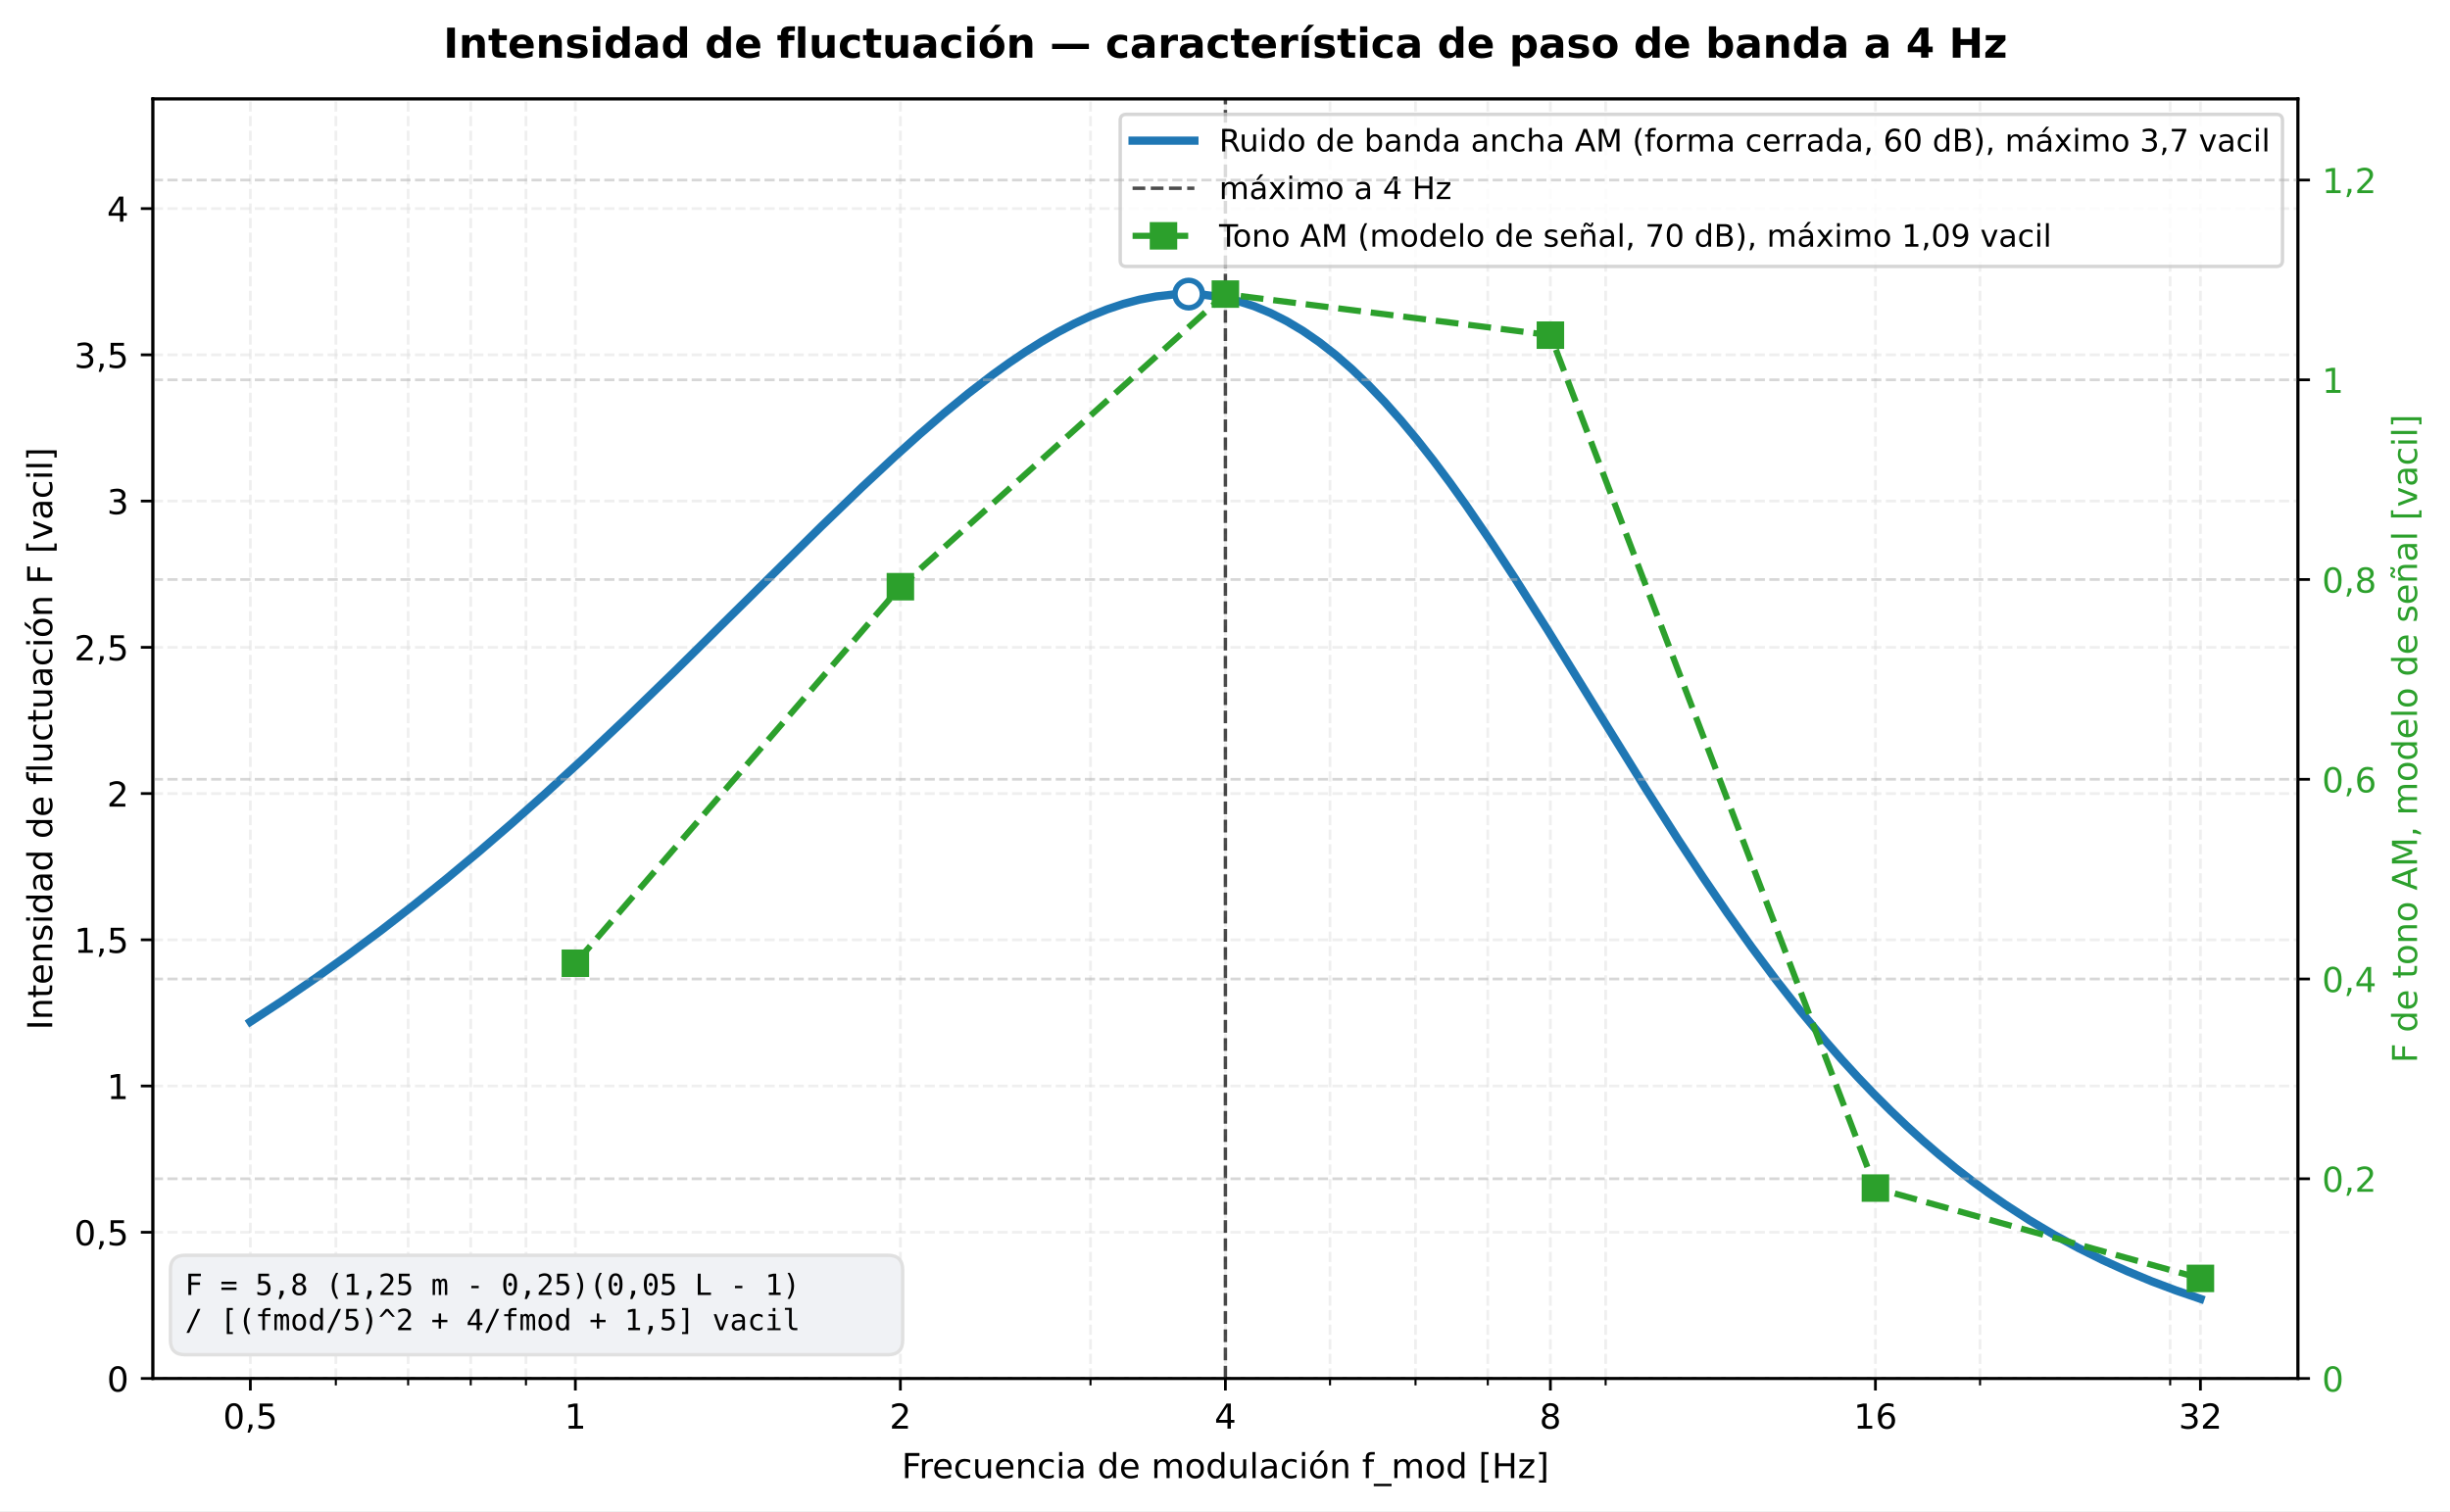
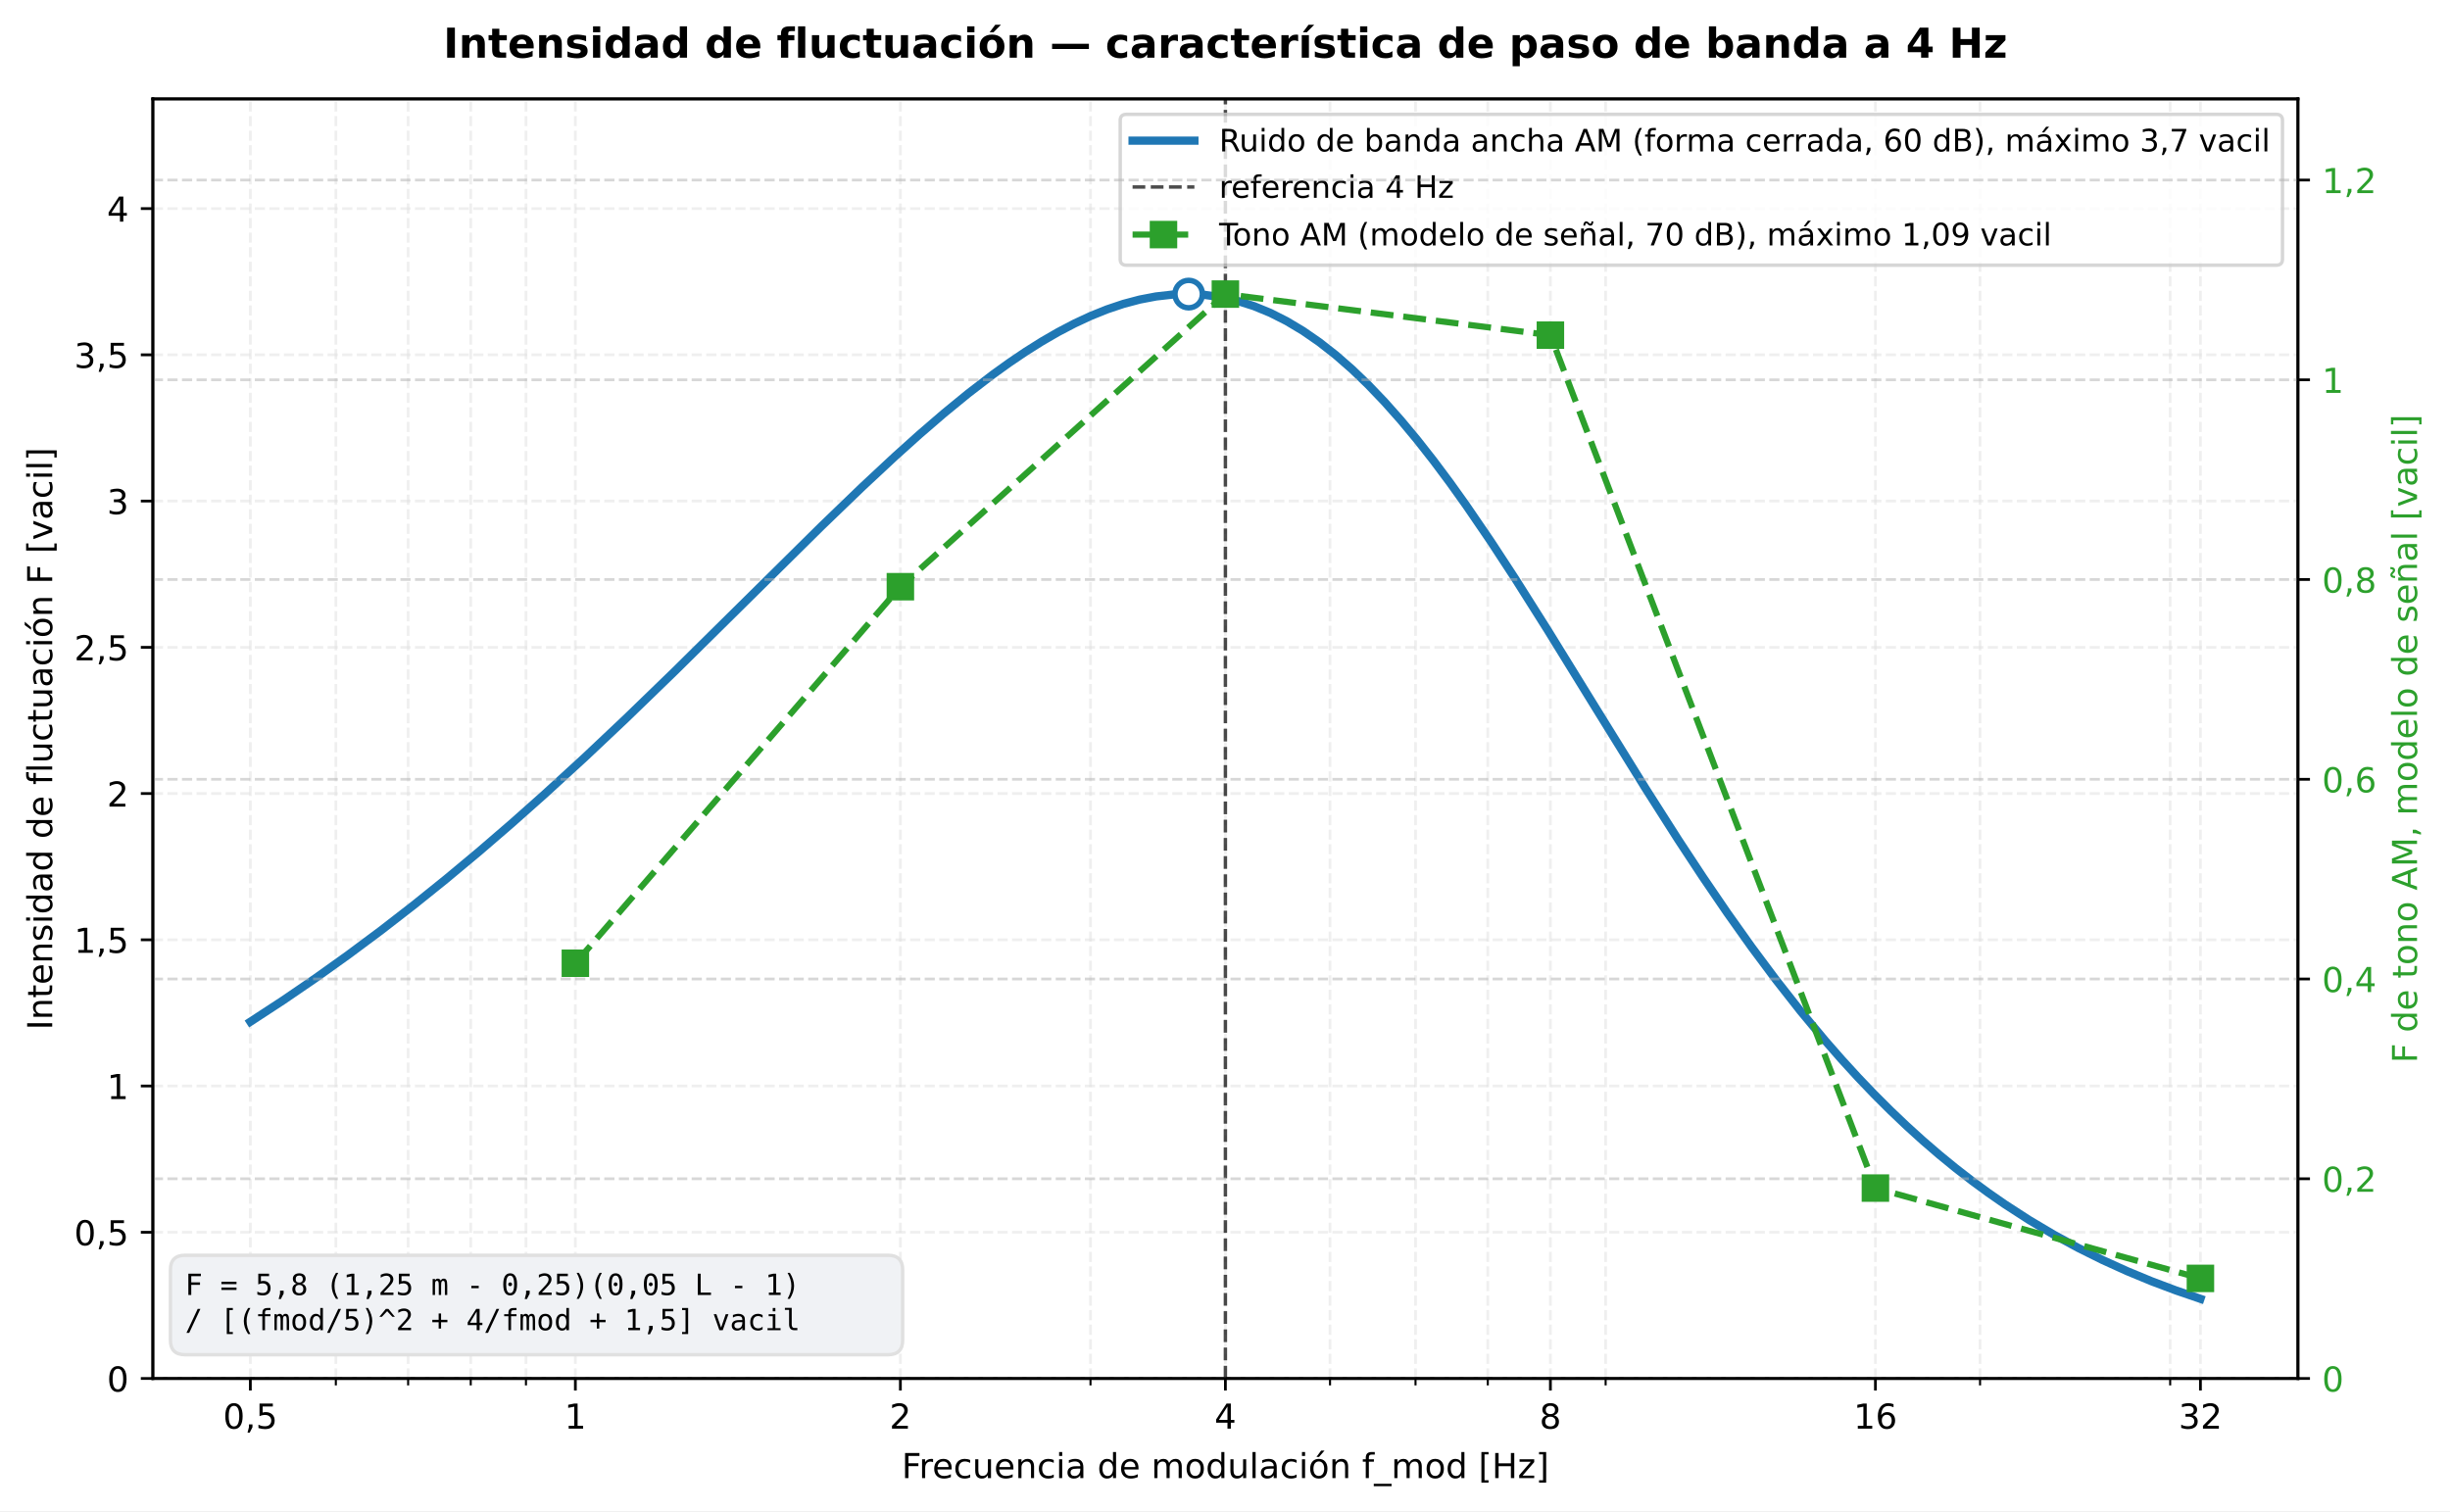
<svg xmlns="http://www.w3.org/2000/svg" xmlns:xlink="http://www.w3.org/1999/xlink" width="713.333pt" height="439.997pt" viewBox="0 0 713.333 439.997" version="1.1">
  <defs>
    <style type="text/css">*{stroke-linejoin: round; stroke-linecap: butt}</style>
  </defs>
  <g id="figure_1">
    <g id="patch_1">
      <path d="M -0 439.997  L 713.333 439.997  L 713.333 0  L -0 0  z " style="fill: #ffffff" />
    </g>
    <g id="axes_1">
      <g id="patch_2">
        <path d="M 44.504 401.396  L 669.059 401.396  L 669.059 28.798  L 44.504 28.798  z " style="fill: #ffffff" />
      </g>
      <g id="matplotlib.axis_1">
        <g id="xtick_1">
          <g id="line2d_1">
            <path d="M 72.893 401.396  L 72.893 28.798  " clip-path="url(#p7f0375e1a9)" style="fill: none; stroke-dasharray: 2.96,1.28; stroke-dashoffset: 0; stroke: #e0e0e0; stroke-opacity: 0.5; stroke-width: 0.8" />
          </g>
          <g id="line2d_2">
            <defs>
              <path id="m3d27035b55" d="M 0 0  L 0 3.5  " style="stroke: #000000; stroke-width: 0.8" />
            </defs>
            <g>
              <use xlink:href="#m3d27035b55" x="72.893" y="401.396" style="stroke: #000000; stroke-width: 0.8" />
            </g>
          </g>
          <g id="text_1">
            <text style="font-size: 10px; font-family: 'DejaVu Sans', 'Bitstream Vera Sans', 'Computer Modern Sans Serif', 'Lucida Grande', 'Verdana', 'Geneva', 'Lucid', 'Arial', 'Helvetica', 'Avant Garde', sans-serif; text-anchor: middle" x="72.893" y="415.993" transform="rotate(-0 72.89278 415.9934)">0,5</text>
          </g>
        </g>
        <g id="xtick_2">
          <g id="line2d_3">
            <path d="M 167.522 401.396  L 167.522 28.798  " clip-path="url(#p7f0375e1a9)" style="fill: none; stroke-dasharray: 2.96,1.28; stroke-dashoffset: 0; stroke: #e0e0e0; stroke-opacity: 0.5; stroke-width: 0.8" />
          </g>
          <g id="line2d_4">
            <g>
              <use xlink:href="#m3d27035b55" x="167.522" y="401.396" style="stroke: #000000; stroke-width: 0.8" />
            </g>
          </g>
          <g id="text_2">
            <text style="font-size: 10px; font-family: 'DejaVu Sans', 'Bitstream Vera Sans', 'Computer Modern Sans Serif', 'Lucida Grande', 'Verdana', 'Geneva', 'Lucid', 'Arial', 'Helvetica', 'Avant Garde', sans-serif; text-anchor: middle" x="167.522" y="415.993" transform="rotate(-0 167.5224 415.9934)">1</text>
          </g>
        </g>
        <g id="xtick_3">
          <g id="line2d_5">
            <path d="M 262.152 401.396  L 262.152 28.798  " clip-path="url(#p7f0375e1a9)" style="fill: none; stroke-dasharray: 2.96,1.28; stroke-dashoffset: 0; stroke: #e0e0e0; stroke-opacity: 0.5; stroke-width: 0.8" />
          </g>
          <g id="line2d_6">
            <g>
              <use xlink:href="#m3d27035b55" x="262.152" y="401.396" style="stroke: #000000; stroke-width: 0.8" />
            </g>
          </g>
          <g id="text_3">
            <text style="font-size: 10px; font-family: 'DejaVu Sans', 'Bitstream Vera Sans', 'Computer Modern Sans Serif', 'Lucida Grande', 'Verdana', 'Geneva', 'Lucid', 'Arial', 'Helvetica', 'Avant Garde', sans-serif; text-anchor: middle" x="262.152" y="415.993" transform="rotate(-0 262.152 415.9934)">2</text>
          </g>
        </g>
        <g id="xtick_4">
          <g id="line2d_7">
            <path d="M 356.782 401.396  L 356.782 28.798  " clip-path="url(#p7f0375e1a9)" style="fill: none; stroke-dasharray: 2.96,1.28; stroke-dashoffset: 0; stroke: #e0e0e0; stroke-opacity: 0.5; stroke-width: 0.8" />
          </g>
          <g id="line2d_8">
            <g>
              <use xlink:href="#m3d27035b55" x="356.782" y="401.396" style="stroke: #000000; stroke-width: 0.8" />
            </g>
          </g>
          <g id="text_4">
            <text style="font-size: 10px; font-family: 'DejaVu Sans', 'Bitstream Vera Sans', 'Computer Modern Sans Serif', 'Lucida Grande', 'Verdana', 'Geneva', 'Lucid', 'Arial', 'Helvetica', 'Avant Garde', sans-serif; text-anchor: middle" x="356.782" y="415.993" transform="rotate(-0 356.7816 415.9934)">4</text>
          </g>
        </g>
        <g id="xtick_5">
          <g id="line2d_9">
            <path d="M 451.411 401.396  L 451.411 28.798  " clip-path="url(#p7f0375e1a9)" style="fill: none; stroke-dasharray: 2.96,1.28; stroke-dashoffset: 0; stroke: #e0e0e0; stroke-opacity: 0.5; stroke-width: 0.8" />
          </g>
          <g id="line2d_10">
            <g>
              <use xlink:href="#m3d27035b55" x="451.411" y="401.396" style="stroke: #000000; stroke-width: 0.8" />
            </g>
          </g>
          <g id="text_5">
            <text style="font-size: 10px; font-family: 'DejaVu Sans', 'Bitstream Vera Sans', 'Computer Modern Sans Serif', 'Lucida Grande', 'Verdana', 'Geneva', 'Lucid', 'Arial', 'Helvetica', 'Avant Garde', sans-serif; text-anchor: middle" x="451.411" y="415.993" transform="rotate(-0 451.4112 415.9934)">8</text>
          </g>
        </g>
        <g id="xtick_6">
          <g id="line2d_11">
            <path d="M 546.041 401.396  L 546.041 28.798  " clip-path="url(#p7f0375e1a9)" style="fill: none; stroke-dasharray: 2.96,1.28; stroke-dashoffset: 0; stroke: #e0e0e0; stroke-opacity: 0.5; stroke-width: 0.8" />
          </g>
          <g id="line2d_12">
            <g>
              <use xlink:href="#m3d27035b55" x="546.041" y="401.396" style="stroke: #000000; stroke-width: 0.8" />
            </g>
          </g>
          <g id="text_6">
            <text style="font-size: 10px; font-family: 'DejaVu Sans', 'Bitstream Vera Sans', 'Computer Modern Sans Serif', 'Lucida Grande', 'Verdana', 'Geneva', 'Lucid', 'Arial', 'Helvetica', 'Avant Garde', sans-serif; text-anchor: middle" x="546.041" y="415.993" transform="rotate(-0 546.0407 415.9934)">16</text>
          </g>
        </g>
        <g id="xtick_7">
          <g id="line2d_13">
            <path d="M 640.67 401.396  L 640.67 28.798  " clip-path="url(#p7f0375e1a9)" style="fill: none; stroke-dasharray: 2.96,1.28; stroke-dashoffset: 0; stroke: #e0e0e0; stroke-opacity: 0.5; stroke-width: 0.8" />
          </g>
          <g id="line2d_14">
            <g>
              <use xlink:href="#m3d27035b55" x="640.67" y="401.396" style="stroke: #000000; stroke-width: 0.8" />
            </g>
          </g>
          <g id="text_7">
            <text style="font-size: 10px; font-family: 'DejaVu Sans', 'Bitstream Vera Sans', 'Computer Modern Sans Serif', 'Lucida Grande', 'Verdana', 'Geneva', 'Lucid', 'Arial', 'Helvetica', 'Avant Garde', sans-serif; text-anchor: middle" x="640.67" y="415.993" transform="rotate(-0 640.6703 415.9934)">32</text>
          </g>
        </g>
        <g id="xtick_8">
          <g id="line2d_15">
            <path d="M 97.784 401.396  L 97.784 28.798  " clip-path="url(#p7f0375e1a9)" style="fill: none; stroke-dasharray: 2.96,1.28; stroke-dashoffset: 0; stroke: #e0e0e0; stroke-opacity: 0.5; stroke-width: 0.8" />
          </g>
          <g id="line2d_16">
            <defs>
              <path id="md1b22fa4b4" d="M 0 0  L 0 2  " style="stroke: #000000; stroke-width: 0.6" />
            </defs>
            <g>
              <use xlink:href="#md1b22fa4b4" x="97.784" y="401.396" style="stroke: #000000; stroke-width: 0.6" />
            </g>
          </g>
        </g>
        <g id="xtick_9">
          <g id="line2d_17">
            <path d="M 118.829 401.396  L 118.829 28.798  " clip-path="url(#p7f0375e1a9)" style="fill: none; stroke-dasharray: 2.96,1.28; stroke-dashoffset: 0; stroke: #e0e0e0; stroke-opacity: 0.5; stroke-width: 0.8" />
          </g>
          <g id="line2d_18">
            <g>
              <use xlink:href="#md1b22fa4b4" x="118.829" y="401.396" style="stroke: #000000; stroke-width: 0.6" />
            </g>
          </g>
        </g>
        <g id="xtick_10">
          <g id="line2d_19">
            <path d="M 137.058 401.396  L 137.058 28.798  " clip-path="url(#p7f0375e1a9)" style="fill: none; stroke-dasharray: 2.96,1.28; stroke-dashoffset: 0; stroke: #e0e0e0; stroke-opacity: 0.5; stroke-width: 0.8" />
          </g>
          <g id="line2d_20">
            <g>
              <use xlink:href="#md1b22fa4b4" x="137.058" y="401.396" style="stroke: #000000; stroke-width: 0.6" />
            </g>
          </g>
        </g>
        <g id="xtick_11">
          <g id="line2d_21">
            <path d="M 153.138 401.396  L 153.138 28.798  " clip-path="url(#p7f0375e1a9)" style="fill: none; stroke-dasharray: 2.96,1.28; stroke-dashoffset: 0; stroke: #e0e0e0; stroke-opacity: 0.5; stroke-width: 0.8" />
          </g>
          <g id="line2d_22">
            <g>
              <use xlink:href="#md1b22fa4b4" x="153.138" y="401.396" style="stroke: #000000; stroke-width: 0.6" />
            </g>
          </g>
        </g>
        <g id="xtick_12">
          <g id="line2d_23">
            <path d="M 317.507 401.396  L 317.507 28.798  " clip-path="url(#p7f0375e1a9)" style="fill: none; stroke-dasharray: 2.96,1.28; stroke-dashoffset: 0; stroke: #e0e0e0; stroke-opacity: 0.5; stroke-width: 0.8" />
          </g>
          <g id="line2d_24">
            <g>
              <use xlink:href="#md1b22fa4b4" x="317.507" y="401.396" style="stroke: #000000; stroke-width: 0.6" />
            </g>
          </g>
        </g>
        <g id="xtick_13">
          <g id="line2d_25">
            <path d="M 387.245 401.396  L 387.245 28.798  " clip-path="url(#p7f0375e1a9)" style="fill: none; stroke-dasharray: 2.96,1.28; stroke-dashoffset: 0; stroke: #e0e0e0; stroke-opacity: 0.5; stroke-width: 0.8" />
          </g>
          <g id="line2d_26">
            <g>
              <use xlink:href="#md1b22fa4b4" x="387.245" y="401.396" style="stroke: #000000; stroke-width: 0.6" />
            </g>
          </g>
        </g>
        <g id="xtick_14">
          <g id="line2d_27">
            <path d="M 412.136 401.396  L 412.136 28.798  " clip-path="url(#p7f0375e1a9)" style="fill: none; stroke-dasharray: 2.96,1.28; stroke-dashoffset: 0; stroke: #e0e0e0; stroke-opacity: 0.5; stroke-width: 0.8" />
          </g>
          <g id="line2d_28">
            <g>
              <use xlink:href="#md1b22fa4b4" x="412.136" y="401.396" style="stroke: #000000; stroke-width: 0.6" />
            </g>
          </g>
        </g>
        <g id="xtick_15">
          <g id="line2d_29">
            <path d="M 433.181 401.396  L 433.181 28.798  " clip-path="url(#p7f0375e1a9)" style="fill: none; stroke-dasharray: 2.96,1.28; stroke-dashoffset: 0; stroke: #e0e0e0; stroke-opacity: 0.5; stroke-width: 0.8" />
          </g>
          <g id="line2d_30">
            <g>
              <use xlink:href="#md1b22fa4b4" x="433.181" y="401.396" style="stroke: #000000; stroke-width: 0.6" />
            </g>
          </g>
        </g>
        <g id="xtick_16">
          <g id="line2d_31">
            <path d="M 467.491 401.396  L 467.491 28.798  " clip-path="url(#p7f0375e1a9)" style="fill: none; stroke-dasharray: 2.96,1.28; stroke-dashoffset: 0; stroke: #e0e0e0; stroke-opacity: 0.5; stroke-width: 0.8" />
          </g>
          <g id="line2d_32">
            <g>
              <use xlink:href="#md1b22fa4b4" x="467.491" y="401.396" style="stroke: #000000; stroke-width: 0.6" />
            </g>
          </g>
        </g>
        <g id="xtick_17">
          <g id="line2d_33">
            <path d="M 576.505 401.396  L 576.505 28.798  " clip-path="url(#p7f0375e1a9)" style="fill: none; stroke-dasharray: 2.96,1.28; stroke-dashoffset: 0; stroke: #e0e0e0; stroke-opacity: 0.5; stroke-width: 0.8" />
          </g>
          <g id="line2d_34">
            <g>
              <use xlink:href="#md1b22fa4b4" x="576.505" y="401.396" style="stroke: #000000; stroke-width: 0.6" />
            </g>
          </g>
        </g>
        <g id="xtick_18">
          <g id="line2d_35">
            <path d="M 631.859 401.396  L 631.859 28.798  " clip-path="url(#p7f0375e1a9)" style="fill: none; stroke-dasharray: 2.96,1.28; stroke-dashoffset: 0; stroke: #e0e0e0; stroke-opacity: 0.5; stroke-width: 0.8" />
          </g>
          <g id="line2d_36">
            <g>
              <use xlink:href="#md1b22fa4b4" x="631.859" y="401.396" style="stroke: #000000; stroke-width: 0.6" />
            </g>
          </g>
        </g>
        <g id="text_8">
          <text style="font-size: 10px; font-family: 'DejaVu Sans', 'Bitstream Vera Sans', 'Computer Modern Sans Serif', 'Lucida Grande', 'Verdana', 'Geneva', 'Lucid', 'Arial', 'Helvetica', 'Avant Garde', sans-serif; text-anchor: middle" x="356.782" y="430.394" transform="rotate(-0 356.7816 430.3942)">Frecuencia de modulación f_mod [Hz]</text>
        </g>
      </g>
      <g id="matplotlib.axis_2">
        <g id="ytick_1">
          <g id="line2d_37">
            <path d="M 44.504 401.396  L 669.059 401.396  " clip-path="url(#p7f0375e1a9)" style="fill: none; stroke-dasharray: 2.96,1.28; stroke-dashoffset: 0; stroke: #e0e0e0; stroke-opacity: 0.5; stroke-width: 0.8" />
          </g>
          <g id="line2d_38">
            <defs>
              <path id="mef640d9f3a" d="M 0 0  L -3.5 0  " style="stroke: #000000; stroke-width: 0.8" />
            </defs>
            <g>
              <use xlink:href="#mef640d9f3a" x="44.504" y="401.396" style="stroke: #000000; stroke-width: 0.8" />
            </g>
          </g>
          <g id="text_9">
            <text style="font-size: 10px; font-family: 'DejaVu Sans', 'Bitstream Vera Sans', 'Computer Modern Sans Serif', 'Lucida Grande', 'Verdana', 'Geneva', 'Lucid', 'Arial', 'Helvetica', 'Avant Garde', sans-serif; text-anchor: end" x="37.504" y="405.195" transform="rotate(-0 37.50391 405.1946)">0</text>
          </g>
        </g>
        <g id="ytick_2">
          <g id="line2d_39">
            <path d="M 44.504 358.813  L 669.059 358.813  " clip-path="url(#p7f0375e1a9)" style="fill: none; stroke-dasharray: 2.96,1.28; stroke-dashoffset: 0; stroke: #e0e0e0; stroke-opacity: 0.5; stroke-width: 0.8" />
          </g>
          <g id="line2d_40">
            <g>
              <use xlink:href="#mef640d9f3a" x="44.504" y="358.813" style="stroke: #000000; stroke-width: 0.8" />
            </g>
          </g>
          <g id="text_10">
            <text style="font-size: 10px; font-family: 'DejaVu Sans', 'Bitstream Vera Sans', 'Computer Modern Sans Serif', 'Lucida Grande', 'Verdana', 'Geneva', 'Lucid', 'Arial', 'Helvetica', 'Avant Garde', sans-serif; text-anchor: end" x="37.504" y="362.612" transform="rotate(-0 37.50391 362.6121)">0,5</text>
          </g>
        </g>
        <g id="ytick_3">
          <g id="line2d_41">
            <path d="M 44.504 316.231  L 669.059 316.231  " clip-path="url(#p7f0375e1a9)" style="fill: none; stroke-dasharray: 2.96,1.28; stroke-dashoffset: 0; stroke: #e0e0e0; stroke-opacity: 0.5; stroke-width: 0.8" />
          </g>
          <g id="line2d_42">
            <g>
              <use xlink:href="#mef640d9f3a" x="44.504" y="316.231" style="stroke: #000000; stroke-width: 0.8" />
            </g>
          </g>
          <g id="text_11">
            <text style="font-size: 10px; font-family: 'DejaVu Sans', 'Bitstream Vera Sans', 'Computer Modern Sans Serif', 'Lucida Grande', 'Verdana', 'Geneva', 'Lucid', 'Arial', 'Helvetica', 'Avant Garde', sans-serif; text-anchor: end" x="37.504" y="320.03" transform="rotate(-0 37.50391 320.0297)">1</text>
          </g>
        </g>
        <g id="ytick_4">
          <g id="line2d_43">
            <path d="M 44.504 273.648  L 669.059 273.648  " clip-path="url(#p7f0375e1a9)" style="fill: none; stroke-dasharray: 2.96,1.28; stroke-dashoffset: 0; stroke: #e0e0e0; stroke-opacity: 0.5; stroke-width: 0.8" />
          </g>
          <g id="line2d_44">
            <g>
              <use xlink:href="#mef640d9f3a" x="44.504" y="273.648" style="stroke: #000000; stroke-width: 0.8" />
            </g>
          </g>
          <g id="text_12">
            <text style="font-size: 10px; font-family: 'DejaVu Sans', 'Bitstream Vera Sans', 'Computer Modern Sans Serif', 'Lucida Grande', 'Verdana', 'Geneva', 'Lucid', 'Arial', 'Helvetica', 'Avant Garde', sans-serif; text-anchor: end" x="37.504" y="277.447" transform="rotate(-0 37.50391 277.4472)">1,5</text>
          </g>
        </g>
        <g id="ytick_5">
          <g id="line2d_45">
            <path d="M 44.504 231.066  L 669.059 231.066  " clip-path="url(#p7f0375e1a9)" style="fill: none; stroke-dasharray: 2.96,1.28; stroke-dashoffset: 0; stroke: #e0e0e0; stroke-opacity: 0.5; stroke-width: 0.8" />
          </g>
          <g id="line2d_46">
            <g>
              <use xlink:href="#mef640d9f3a" x="44.504" y="231.066" style="stroke: #000000; stroke-width: 0.8" />
            </g>
          </g>
          <g id="text_13">
            <text style="font-size: 10px; font-family: 'DejaVu Sans', 'Bitstream Vera Sans', 'Computer Modern Sans Serif', 'Lucida Grande', 'Verdana', 'Geneva', 'Lucid', 'Arial', 'Helvetica', 'Avant Garde', sans-serif; text-anchor: end" x="37.504" y="234.865" transform="rotate(-0 37.50391 234.8648)">2</text>
          </g>
        </g>
        <g id="ytick_6">
          <g id="line2d_47">
            <path d="M 44.504 188.483  L 669.059 188.483  " clip-path="url(#p7f0375e1a9)" style="fill: none; stroke-dasharray: 2.96,1.28; stroke-dashoffset: 0; stroke: #e0e0e0; stroke-opacity: 0.5; stroke-width: 0.8" />
          </g>
          <g id="line2d_48">
            <g>
              <use xlink:href="#mef640d9f3a" x="44.504" y="188.483" style="stroke: #000000; stroke-width: 0.8" />
            </g>
          </g>
          <g id="text_14">
            <text style="font-size: 10px; font-family: 'DejaVu Sans', 'Bitstream Vera Sans', 'Computer Modern Sans Serif', 'Lucida Grande', 'Verdana', 'Geneva', 'Lucid', 'Arial', 'Helvetica', 'Avant Garde', sans-serif; text-anchor: end" x="37.504" y="192.282" transform="rotate(-0 37.50391 192.2823)">2,5</text>
          </g>
        </g>
        <g id="ytick_7">
          <g id="line2d_49">
            <path d="M 44.504 145.901  L 669.059 145.901  " clip-path="url(#p7f0375e1a9)" style="fill: none; stroke-dasharray: 2.96,1.28; stroke-dashoffset: 0; stroke: #e0e0e0; stroke-opacity: 0.5; stroke-width: 0.8" />
          </g>
          <g id="line2d_50">
            <g>
              <use xlink:href="#mef640d9f3a" x="44.504" y="145.901" style="stroke: #000000; stroke-width: 0.8" />
            </g>
          </g>
          <g id="text_15">
            <text style="font-size: 10px; font-family: 'DejaVu Sans', 'Bitstream Vera Sans', 'Computer Modern Sans Serif', 'Lucida Grande', 'Verdana', 'Geneva', 'Lucid', 'Arial', 'Helvetica', 'Avant Garde', sans-serif; text-anchor: end" x="37.504" y="149.7" transform="rotate(-0 37.50391 149.6998)">3</text>
          </g>
        </g>
        <g id="ytick_8">
          <g id="line2d_51">
            <path d="M 44.504 103.319  L 669.059 103.319  " clip-path="url(#p7f0375e1a9)" style="fill: none; stroke-dasharray: 2.96,1.28; stroke-dashoffset: 0; stroke: #e0e0e0; stroke-opacity: 0.5; stroke-width: 0.8" />
          </g>
          <g id="line2d_52">
            <g>
              <use xlink:href="#mef640d9f3a" x="44.504" y="103.319" style="stroke: #000000; stroke-width: 0.8" />
            </g>
          </g>
          <g id="text_16">
            <text style="font-size: 10px; font-family: 'DejaVu Sans', 'Bitstream Vera Sans', 'Computer Modern Sans Serif', 'Lucida Grande', 'Verdana', 'Geneva', 'Lucid', 'Arial', 'Helvetica', 'Avant Garde', sans-serif; text-anchor: end" x="37.504" y="107.117" transform="rotate(-0 37.50391 107.1174)">3,5</text>
          </g>
        </g>
        <g id="ytick_9">
          <g id="line2d_53">
            <path d="M 44.504 60.736  L 669.059 60.736  " clip-path="url(#p7f0375e1a9)" style="fill: none; stroke-dasharray: 2.96,1.28; stroke-dashoffset: 0; stroke: #e0e0e0; stroke-opacity: 0.5; stroke-width: 0.8" />
          </g>
          <g id="line2d_54">
            <g>
              <use xlink:href="#mef640d9f3a" x="44.504" y="60.736" style="stroke: #000000; stroke-width: 0.8" />
            </g>
          </g>
          <g id="text_17">
            <text style="font-size: 10px; font-family: 'DejaVu Sans', 'Bitstream Vera Sans', 'Computer Modern Sans Serif', 'Lucida Grande', 'Verdana', 'Geneva', 'Lucid', 'Arial', 'Helvetica', 'Avant Garde', sans-serif; text-anchor: end" x="37.504" y="64.535" transform="rotate(-0 37.50391 64.53491)">4</text>
          </g>
        </g>
        <g id="text_18">
          <text style="font-size: 10px; font-family: 'DejaVu Sans', 'Bitstream Vera Sans', 'Computer Modern Sans Serif', 'Lucida Grande', 'Verdana', 'Geneva', 'Lucid', 'Arial', 'Helvetica', 'Avant Garde', sans-serif; text-anchor: middle" x="15.198" y="215.097" transform="rotate(-90 15.19844 215.097)">Intensidad de fluctuación F [vacil]</text>
        </g>
      </g>
      <g id="line2d_55">
        <path d="M 72.893 297.514  L 82.395 291.305  L 91.898 284.808  L 101.4 278.023  L 110.903 270.949  L 120.406 263.587  L 129.908 255.941  L 139.411 248.019  L 148.913 239.83  L 158.416 231.386  L 170.294 220.501  L 182.172 209.291  L 196.426 195.489  L 215.431 176.709  L 239.187 153.218  L 251.066 141.774  L 260.568 132.917  L 267.695 126.514  L 274.822 120.369  L 281.949 114.534  L 289.076 109.062  L 293.827 105.644  L 298.578 102.431  L 303.33 99.441  L 308.081 96.692  L 312.832 94.204  L 317.584 91.995  L 322.335 90.084  L 327.086 88.49  L 331.837 87.231  L 336.589 86.324  L 341.34 85.787  L 346.091 85.635  L 350.842 85.883  L 355.594 86.543  L 360.345 87.627  L 365.096 89.142  L 369.848 91.097  L 374.599 93.494  L 379.35 96.334  L 384.101 99.616  L 388.853 103.334  L 393.604 107.481  L 398.355 112.044  L 403.107 117.008  L 407.858 122.356  L 412.609 128.066  L 417.36 134.115  L 422.112 140.477  L 426.863 147.121  L 433.99 157.551  L 441.117 168.441  L 450.619 183.476  L 464.873 206.585  L 479.127 229.594  L 488.629 244.503  L 495.756 255.328  L 502.883 265.777  L 510.01 275.801  L 517.137 285.363  L 524.264 294.436  L 531.391 303.003  L 536.142 308.429  L 540.894 313.627  L 545.645 318.597  L 550.396 323.342  L 555.147 327.865  L 559.899 332.17  L 564.65 336.262  L 569.401 340.146  L 574.152 343.83  L 578.904 347.319  L 583.655 350.621  L 590.782 355.237  L 597.909 359.471  L 605.036 363.347  L 612.163 366.89  L 619.29 370.124  L 626.417 373.072  L 633.543 375.756  L 640.67 378.197  L 640.67 378.197  " clip-path="url(#p7f0375e1a9)" style="fill: none; stroke: #1f77b4; stroke-width: 2.4; stroke-linecap: square" />
      </g>
      <g id="line2d_56">
        <path d="M 356.782 401.396  L 356.782 28.798  " clip-path="url(#p7f0375e1a9)" style="fill: none; stroke-dasharray: 3.7,1.6; stroke-dashoffset: 0; stroke: #000000; stroke-opacity: 0.7" />
      </g>
      <g id="patch_3">
        <path d="M 44.504 401.396  L 44.504 28.798  " style="fill: none; stroke: #000000; stroke-width: 0.8; stroke-linejoin: miter; stroke-linecap: square" />
      </g>
      <g id="patch_4">
        <path d="M 669.059 401.396  L 669.059 28.798  " style="fill: none; stroke: #000000; stroke-width: 0.8; stroke-linejoin: miter; stroke-linecap: square" />
      </g>
      <g id="patch_5">
        <path d="M 44.504 401.396  L 669.059 401.396  " style="fill: none; stroke: #000000; stroke-width: 0.8; stroke-linejoin: miter; stroke-linecap: square" />
      </g>
      <g id="patch_6">
        <path d="M 44.504 28.798  L 669.059 28.798  " style="fill: none; stroke: #000000; stroke-width: 0.8; stroke-linejoin: miter; stroke-linecap: square" />
      </g>
      <g id="text_19">
        <g id="patch_7">
          <path d="M 53.872 394.468  L 258.563 394.468  Q 262.813 394.468 262.813 390.218  L 262.813 369.769  Q 262.813 365.519 258.563 365.519  L 53.872 365.519  Q 49.622 365.519 49.622 369.769  L 49.622 390.218  Q 49.622 394.468 53.872 394.468  z " style="fill: #f0f2f5; stroke: #e0e0e0; stroke-linejoin: miter" />
        </g>
        <text style="font-size: 8.5px; font-family: 'DejaVu Sans Mono', 'Bitstream Vera Sans Mono', 'Computer Modern Typewriter', 'Andale Mono', 'Nimbus Mono L', 'Courier New', 'Courier', 'Fixed', 'Terminal', monospace" transform="translate(53.87224 377.0775)">F = 5,8 (1,25 m - 0,25)(0,05 L - 1)</text>
        <text style="font-size: 8.5px; font-family: 'DejaVu Sans Mono', 'Bitstream Vera Sans Mono', 'Computer Modern Typewriter', 'Andale Mono', 'Nimbus Mono L', 'Courier New', 'Courier', 'Fixed', 'Terminal', monospace" transform="translate(53.87224 387.325)">    / [(fmod/5)^2 + 4/fmod + 1,5]  vacil</text>
      </g>
      <g id="text_20">
        <text style="font-weight: 700; font-size: 12px; font-family: 'DejaVu Sans', 'Bitstream Vera Sans', 'Computer Modern Sans Serif', 'Lucida Grande', 'Verdana', 'Geneva', 'Lucid', 'Arial', 'Helvetica', 'Avant Garde', sans-serif; text-anchor: middle" x="356.782" y="16.798" transform="rotate(-0 356.7816 16.79812)">Intensidad de fluctuación — característica de paso de banda a 4 Hz</text>
      </g>
      <g id="legend_1">
        <g id="patch_8">
-           <path d="M 327.956 77.58  L 662.759 77.58  Q 664.559 77.58 664.559 75.78  L 664.559 35.098  Q 664.559 33.298 662.759 33.298  L 327.956 33.298  Q 326.156 33.298 326.156 35.098  L 326.156 75.78  Q 326.156 77.58 327.956 77.58  z " style="fill: #ffffff; opacity: 0.8; stroke: #cccccc; stroke-linejoin: miter" />
+           <path d="M 327.956 77.22  L 662.759 77.22  Q 664.559 77.22 664.559 75.42  L 664.559 35.098  Q 664.559 33.298 662.759 33.298  L 327.956 33.298  Q 326.156 33.298 326.156 35.098  L 326.156 75.42  Q 326.156 77.22 327.956 77.22  z " style="fill: #ffffff; opacity: 0.8; stroke: #cccccc; stroke-linejoin: miter" />
        </g>
        <g id="line2d_57">
          <path d="M 329.756 40.947  L 338.756 40.947  L 347.756 40.947  " style="fill: none; stroke: #1f77b4; stroke-width: 2.4; stroke-linecap: square" />
        </g>
        <g id="text_21">
          <text style="font-size: 9px; font-family: 'DejaVu Sans', 'Bitstream Vera Sans', 'Computer Modern Sans Serif', 'Lucida Grande', 'Verdana', 'Geneva', 'Lucid', 'Arial', 'Helvetica', 'Avant Garde', sans-serif; text-anchor: start" x="354.956" y="44.097" transform="rotate(-0 354.9564 44.09672)">Ruido de banda ancha AM (forma cerrada, 60 dB), máximo 3,7 vacil</text>
        </g>
        <g id="line2d_58">
-           <path d="M 329.756 54.807  L 338.756 54.807  L 347.756 54.807  " style="fill: none; stroke-dasharray: 3.7,1.6; stroke-dashoffset: 0; stroke: #000000; stroke-opacity: 0.7" />
+           <path d="M 329.756 54.447  L 338.756 54.447  L 347.756 54.447  " style="fill: none; stroke-dasharray: 3.7,1.6; stroke-dashoffset: 0; stroke: #000000; stroke-opacity: 0.7" />
        </g>
        <g id="text_22">
-           <text style="font-size: 9px; font-family: 'DejaVu Sans', 'Bitstream Vera Sans', 'Computer Modern Sans Serif', 'Lucida Grande', 'Verdana', 'Geneva', 'Lucid', 'Arial', 'Helvetica', 'Avant Garde', sans-serif; text-anchor: start" x="354.956" y="57.957" transform="rotate(-0 354.9564 57.95742)">máximo a 4 Hz</text>
+           <text style="font-size: 9px; font-family: 'DejaVu Sans', 'Bitstream Vera Sans', 'Computer Modern Sans Serif', 'Lucida Grande', 'Verdana', 'Geneva', 'Lucid', 'Arial', 'Helvetica', 'Avant Garde', sans-serif; text-anchor: start" x="354.956" y="57.597" transform="rotate(-0 354.9564 57.59742)">referencia 4 Hz</text>
        </g>
        <g id="line2d_59">
-           <path d="M 329.756 68.668  L 338.756 68.668  L 347.756 68.668  " style="fill: none; stroke-dasharray: 6.66,2.88; stroke-dashoffset: 0; stroke: #2ca02c; stroke-width: 1.8" />
+           <path d="M 329.756 68.308  L 338.756 68.308  L 347.756 68.308  " style="fill: none; stroke-dasharray: 6.66,2.88; stroke-dashoffset: 0; stroke: #2ca02c; stroke-width: 1.8" />
          <defs>
            <path id="md78b316311" d="M -3.5 3.5  L 3.5 3.5  L 3.5 -3.5  L -3.5 -3.5  z " style="stroke: #2ca02c; stroke-linejoin: miter" />
          </defs>
          <g>
-             <use xlink:href="#md78b316311" x="338.756" y="68.668" style="fill: #2ca02c; stroke: #2ca02c; stroke-linejoin: miter" />
+             <use xlink:href="#md78b316311" x="338.756" y="68.308" style="fill: #2ca02c; stroke: #2ca02c; stroke-linejoin: miter" />
          </g>
        </g>
        <g id="text_23">
-           <text style="font-size: 9px; font-family: 'DejaVu Sans', 'Bitstream Vera Sans', 'Computer Modern Sans Serif', 'Lucida Grande', 'Verdana', 'Geneva', 'Lucid', 'Arial', 'Helvetica', 'Avant Garde', sans-serif; text-anchor: start" x="354.956" y="71.818" transform="rotate(-0 354.9564 71.81812)">Tono AM (modelo de señal, 70 dB), máximo 1,09 vacil</text>
+           <text style="font-size: 9px; font-family: 'DejaVu Sans', 'Bitstream Vera Sans', 'Computer Modern Sans Serif', 'Lucida Grande', 'Verdana', 'Geneva', 'Lucid', 'Arial', 'Helvetica', 'Avant Garde', sans-serif; text-anchor: start" x="354.956" y="71.458" transform="rotate(-0 354.9564 71.45812)">Tono AM (modelo de señal, 70 dB), máximo 1,09 vacil</text>
        </g>
      </g>
      <g id="line2d_60">
        <defs>
          <path id="mafaff05829" d="M 0 4  C 1.061 4 2.078 3.579 2.828 2.828  C 3.579 2.078 4 1.061 4 0  C 4 -1.061 3.579 -2.078 2.828 -2.828  C 2.078 -3.579 1.061 -4 0 -4  C -1.061 -4 -2.078 -3.579 -2.828 -2.828  C -3.579 -2.078 -4 -1.061 -4 0  C -4 1.061 -3.579 2.078 -2.828 2.828  C -2.078 3.579 -1.061 4 0 4  z " style="stroke: #1f77b4; stroke-width: 1.6" />
        </defs>
        <g clip-path="url(#p7f0375e1a9)">
          <use xlink:href="#mafaff05829" x="346.091" y="85.635" style="fill: #ffffff; stroke: #1f77b4; stroke-width: 1.6" />
        </g>
      </g>
    </g>
    <g id="axes_2">
      <g id="matplotlib.axis_3">
        <g id="ytick_10">
          <g id="line2d_61">
            <path d="M 44.504 401.396  L 669.059 401.396  " clip-path="url(#p7f0375e1a9)" style="fill: none; stroke-dasharray: 2.96,1.28; stroke-dashoffset: 0; stroke: #b0b0b0; stroke-opacity: 0.5; stroke-width: 0.8" />
          </g>
          <g id="line2d_62">
            <defs>
              <path id="mbcf877dec0" d="M 0 0  L 3.5 0  " style="stroke: #000000; stroke-width: 0.8" />
            </defs>
            <g>
              <use xlink:href="#mbcf877dec0" x="669.059" y="401.396" style="stroke: #000000; stroke-width: 0.8" />
            </g>
          </g>
          <g id="text_24">
            <text style="font-size: 10px; font-family: 'DejaVu Sans', 'Bitstream Vera Sans', 'Computer Modern Sans Serif', 'Lucida Grande', 'Verdana', 'Geneva', 'Lucid', 'Arial', 'Helvetica', 'Avant Garde', sans-serif; text-anchor: start; fill: #2ca02c" x="676.059" y="405.195" transform="rotate(-0 676.0592 405.1946)">0</text>
          </g>
        </g>
        <g id="ytick_11">
          <g id="line2d_63">
            <path d="M 44.504 343.235  L 669.059 343.235  " clip-path="url(#p7f0375e1a9)" style="fill: none; stroke-dasharray: 2.96,1.28; stroke-dashoffset: 0; stroke: #b0b0b0; stroke-opacity: 0.5; stroke-width: 0.8" />
          </g>
          <g id="line2d_64">
            <g>
              <use xlink:href="#mbcf877dec0" x="669.059" y="343.235" style="stroke: #000000; stroke-width: 0.8" />
            </g>
          </g>
          <g id="text_25">
            <text style="font-size: 10px; font-family: 'DejaVu Sans', 'Bitstream Vera Sans', 'Computer Modern Sans Serif', 'Lucida Grande', 'Verdana', 'Geneva', 'Lucid', 'Arial', 'Helvetica', 'Avant Garde', sans-serif; text-anchor: start; fill: #2ca02c" x="676.059" y="347.034" transform="rotate(-0 676.0592 347.0338)">0,2</text>
          </g>
        </g>
        <g id="ytick_12">
          <g id="line2d_65">
            <path d="M 44.504 285.074  L 669.059 285.074  " clip-path="url(#p7f0375e1a9)" style="fill: none; stroke-dasharray: 2.96,1.28; stroke-dashoffset: 0; stroke: #b0b0b0; stroke-opacity: 0.5; stroke-width: 0.8" />
          </g>
          <g id="line2d_66">
            <g>
              <use xlink:href="#mbcf877dec0" x="669.059" y="285.074" style="stroke: #000000; stroke-width: 0.8" />
            </g>
          </g>
          <g id="text_26">
            <text style="font-size: 10px; font-family: 'DejaVu Sans', 'Bitstream Vera Sans', 'Computer Modern Sans Serif', 'Lucida Grande', 'Verdana', 'Geneva', 'Lucid', 'Arial', 'Helvetica', 'Avant Garde', sans-serif; text-anchor: start; fill: #2ca02c" x="676.059" y="288.873" transform="rotate(-0 676.0592 288.873)">0,4</text>
          </g>
        </g>
        <g id="ytick_13">
          <g id="line2d_67">
            <path d="M 44.504 226.913  L 669.059 226.913  " clip-path="url(#p7f0375e1a9)" style="fill: none; stroke-dasharray: 2.96,1.28; stroke-dashoffset: 0; stroke: #b0b0b0; stroke-opacity: 0.5; stroke-width: 0.8" />
          </g>
          <g id="line2d_68">
            <g>
              <use xlink:href="#mbcf877dec0" x="669.059" y="226.913" style="stroke: #000000; stroke-width: 0.8" />
            </g>
          </g>
          <g id="text_27">
            <text style="font-size: 10px; font-family: 'DejaVu Sans', 'Bitstream Vera Sans', 'Computer Modern Sans Serif', 'Lucida Grande', 'Verdana', 'Geneva', 'Lucid', 'Arial', 'Helvetica', 'Avant Garde', sans-serif; text-anchor: start; fill: #2ca02c" x="676.059" y="230.712" transform="rotate(-0 676.0592 230.7122)">0,6</text>
          </g>
        </g>
        <g id="ytick_14">
          <g id="line2d_69">
            <path d="M 44.504 168.753  L 669.059 168.753  " clip-path="url(#p7f0375e1a9)" style="fill: none; stroke-dasharray: 2.96,1.28; stroke-dashoffset: 0; stroke: #b0b0b0; stroke-opacity: 0.5; stroke-width: 0.8" />
          </g>
          <g id="line2d_70">
            <g>
              <use xlink:href="#mbcf877dec0" x="669.059" y="168.753" style="stroke: #000000; stroke-width: 0.8" />
            </g>
          </g>
          <g id="text_28">
            <text style="font-size: 10px; font-family: 'DejaVu Sans', 'Bitstream Vera Sans', 'Computer Modern Sans Serif', 'Lucida Grande', 'Verdana', 'Geneva', 'Lucid', 'Arial', 'Helvetica', 'Avant Garde', sans-serif; text-anchor: start; fill: #2ca02c" x="676.059" y="172.551" transform="rotate(-0 676.0592 172.5514)">0,8</text>
          </g>
        </g>
        <g id="ytick_15">
          <g id="line2d_71">
            <path d="M 44.504 110.592  L 669.059 110.592  " clip-path="url(#p7f0375e1a9)" style="fill: none; stroke-dasharray: 2.96,1.28; stroke-dashoffset: 0; stroke: #b0b0b0; stroke-opacity: 0.5; stroke-width: 0.8" />
          </g>
          <g id="line2d_72">
            <g>
              <use xlink:href="#mbcf877dec0" x="669.059" y="110.592" style="stroke: #000000; stroke-width: 0.8" />
            </g>
          </g>
          <g id="text_29">
            <text style="font-size: 10px; font-family: 'DejaVu Sans', 'Bitstream Vera Sans', 'Computer Modern Sans Serif', 'Lucida Grande', 'Verdana', 'Geneva', 'Lucid', 'Arial', 'Helvetica', 'Avant Garde', sans-serif; text-anchor: start; fill: #2ca02c" x="676.059" y="114.391" transform="rotate(-0 676.0592 114.3906)">1</text>
          </g>
        </g>
        <g id="ytick_16">
          <g id="line2d_73">
            <path d="M 44.504 52.431  L 669.059 52.431  " clip-path="url(#p7f0375e1a9)" style="fill: none; stroke-dasharray: 2.96,1.28; stroke-dashoffset: 0; stroke: #b0b0b0; stroke-opacity: 0.5; stroke-width: 0.8" />
          </g>
          <g id="line2d_74">
            <g>
              <use xlink:href="#mbcf877dec0" x="669.059" y="52.431" style="stroke: #000000; stroke-width: 0.8" />
            </g>
          </g>
          <g id="text_30">
            <text style="font-size: 10px; font-family: 'DejaVu Sans', 'Bitstream Vera Sans', 'Computer Modern Sans Serif', 'Lucida Grande', 'Verdana', 'Geneva', 'Lucid', 'Arial', 'Helvetica', 'Avant Garde', sans-serif; text-anchor: start; fill: #2ca02c" x="676.059" y="56.23" transform="rotate(-0 676.0592 56.22983)">1,2</text>
          </g>
        </g>
        <g id="text_31">
          <text style="font-size: 10px; font-family: 'DejaVu Sans', 'Bitstream Vera Sans', 'Computer Modern Sans Serif', 'Lucida Grande', 'Verdana', 'Geneva', 'Lucid', 'Arial', 'Helvetica', 'Avant Garde', sans-serif; text-anchor: middle; fill: #2ca02c" x="703.731" y="215.097" transform="rotate(-90 703.7311 215.097)">F de tono AM, modelo de señal [vacil]</text>
        </g>
      </g>
      <g id="line2d_75">
        <path d="M 167.522 280.477  L 262.152 170.837  L 356.782 85.635  L 451.411 97.594  L 546.041 345.951  L 640.67 372.249  " clip-path="url(#p7f0375e1a9)" style="fill: none; stroke-dasharray: 6.66,2.88; stroke-dashoffset: 0; stroke: #2ca02c; stroke-width: 1.8" />
        <g clip-path="url(#p7f0375e1a9)">
          <use xlink:href="#md78b316311" x="167.522" y="280.477" style="fill: #2ca02c; stroke: #2ca02c; stroke-linejoin: miter" />
          <use xlink:href="#md78b316311" x="262.152" y="170.837" style="fill: #2ca02c; stroke: #2ca02c; stroke-linejoin: miter" />
          <use xlink:href="#md78b316311" x="356.782" y="85.635" style="fill: #2ca02c; stroke: #2ca02c; stroke-linejoin: miter" />
          <use xlink:href="#md78b316311" x="451.411" y="97.594" style="fill: #2ca02c; stroke: #2ca02c; stroke-linejoin: miter" />
          <use xlink:href="#md78b316311" x="546.041" y="345.951" style="fill: #2ca02c; stroke: #2ca02c; stroke-linejoin: miter" />
          <use xlink:href="#md78b316311" x="640.67" y="372.249" style="fill: #2ca02c; stroke: #2ca02c; stroke-linejoin: miter" />
        </g>
      </g>
      <g id="patch_9">
        <path d="M 44.504 401.396  L 44.504 28.798  " style="fill: none; stroke: #000000; stroke-width: 0.8; stroke-linejoin: miter; stroke-linecap: square" />
      </g>
      <g id="patch_10">
        <path d="M 669.059 401.396  L 669.059 28.798  " style="fill: none; stroke: #000000; stroke-width: 0.8; stroke-linejoin: miter; stroke-linecap: square" />
      </g>
      <g id="patch_11">
        <path d="M 44.504 401.396  L 669.059 401.396  " style="fill: none; stroke: #000000; stroke-width: 0.8; stroke-linejoin: miter; stroke-linecap: square" />
      </g>
      <g id="patch_12">
        <path d="M 44.504 28.798  L 669.059 28.798  " style="fill: none; stroke: #000000; stroke-width: 0.8; stroke-linejoin: miter; stroke-linecap: square" />
      </g>
    </g>
  </g>
  <defs>
    <clipPath id="p7f0375e1a9">
      <rect x="44.504" y="28.798" width="624.555" height="372.598" />
    </clipPath>
  </defs>
</svg>
